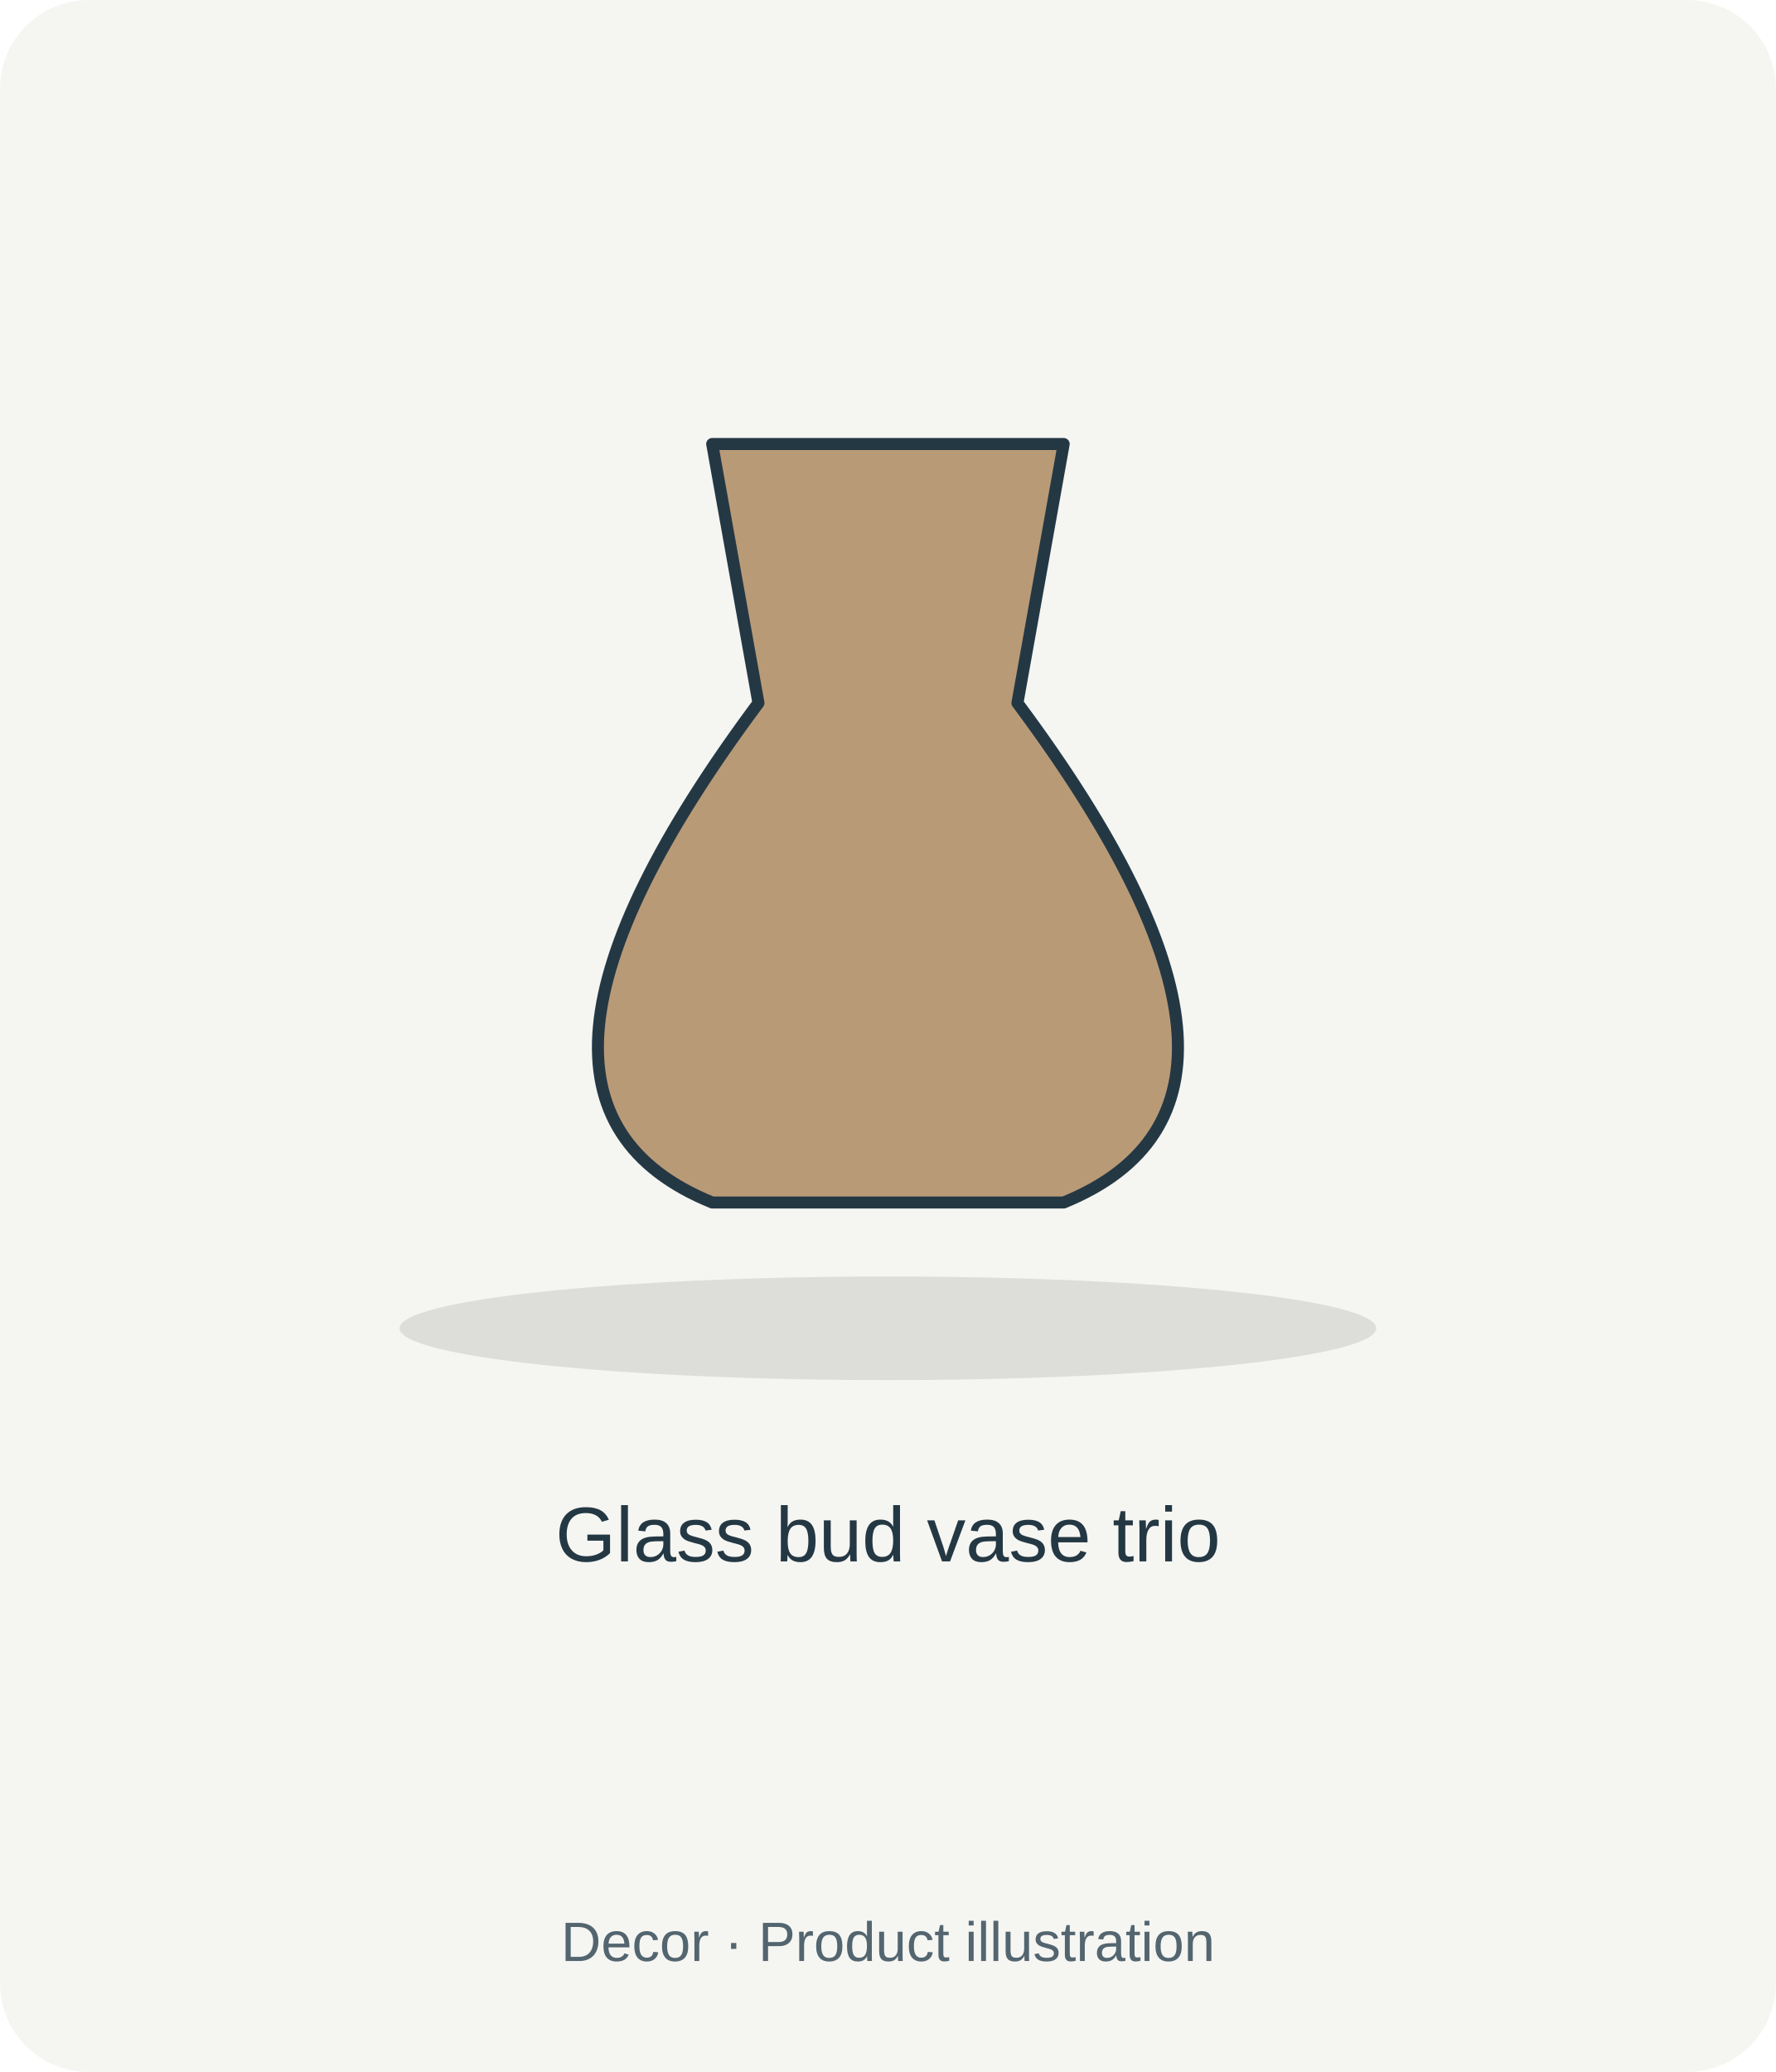
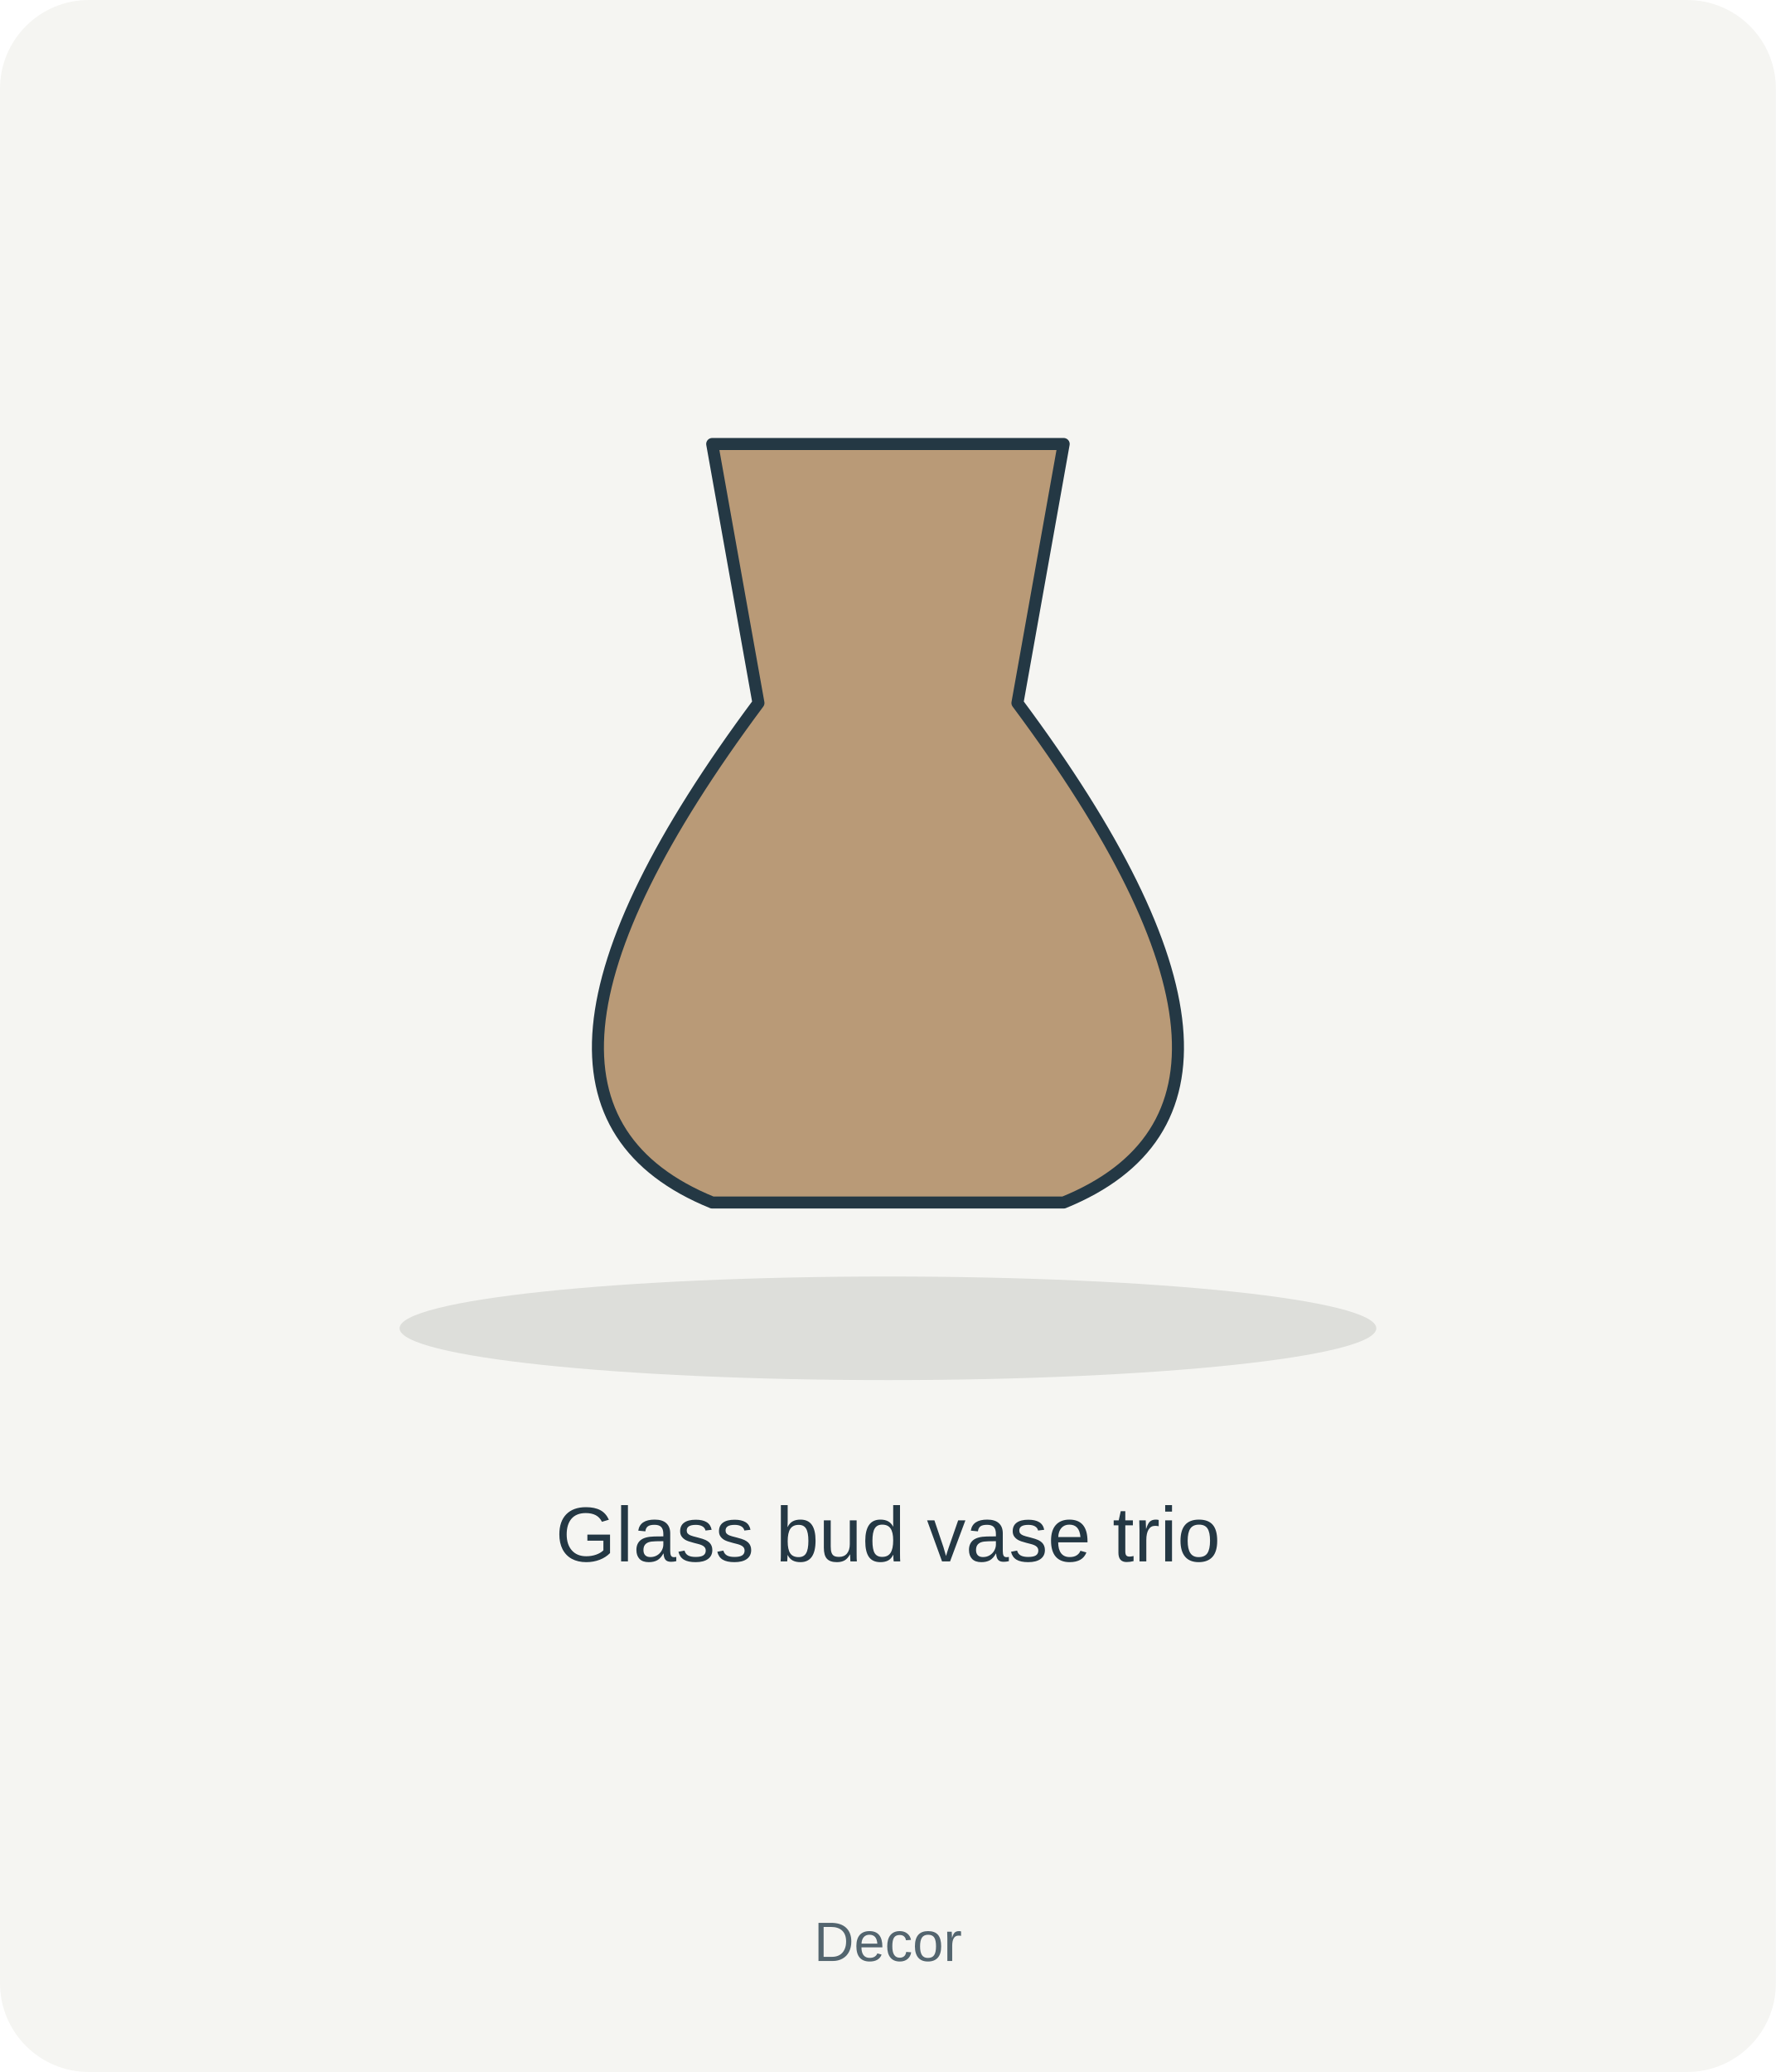
<svg xmlns="http://www.w3.org/2000/svg" width="480" height="560" viewBox="0 0 480 560">
  <rect width="480" height="560" rx="24" fill="#f5f5f2" />
  <ellipse cx="240" cy="359" rx="132" ry="14" fill="#dddeda" />
  <path d="M61 22h38l-5 28q32 43 5 54H61q-27-11 5-54z" transform="translate(40 65) scale(2.5)" fill="#b99a77" stroke="#243844" stroke-width="1.3" stroke-linejoin="round" fill-rule="evenodd" />
  <text x="240" y="422" text-anchor="middle" font-family="Arial,sans-serif" font-size="21" fill="#243844">Glass bud vase trio</text>
-   <text x="240" y="530" text-anchor="middle" font-family="Arial,sans-serif" font-size="15" fill="#53656f">Decor · Product illustration</text>
+   <text x="240" y="530" text-anchor="middle" font-family="Arial,sans-serif" font-size="15" fill="#53656f">Decor</text>
</svg>
